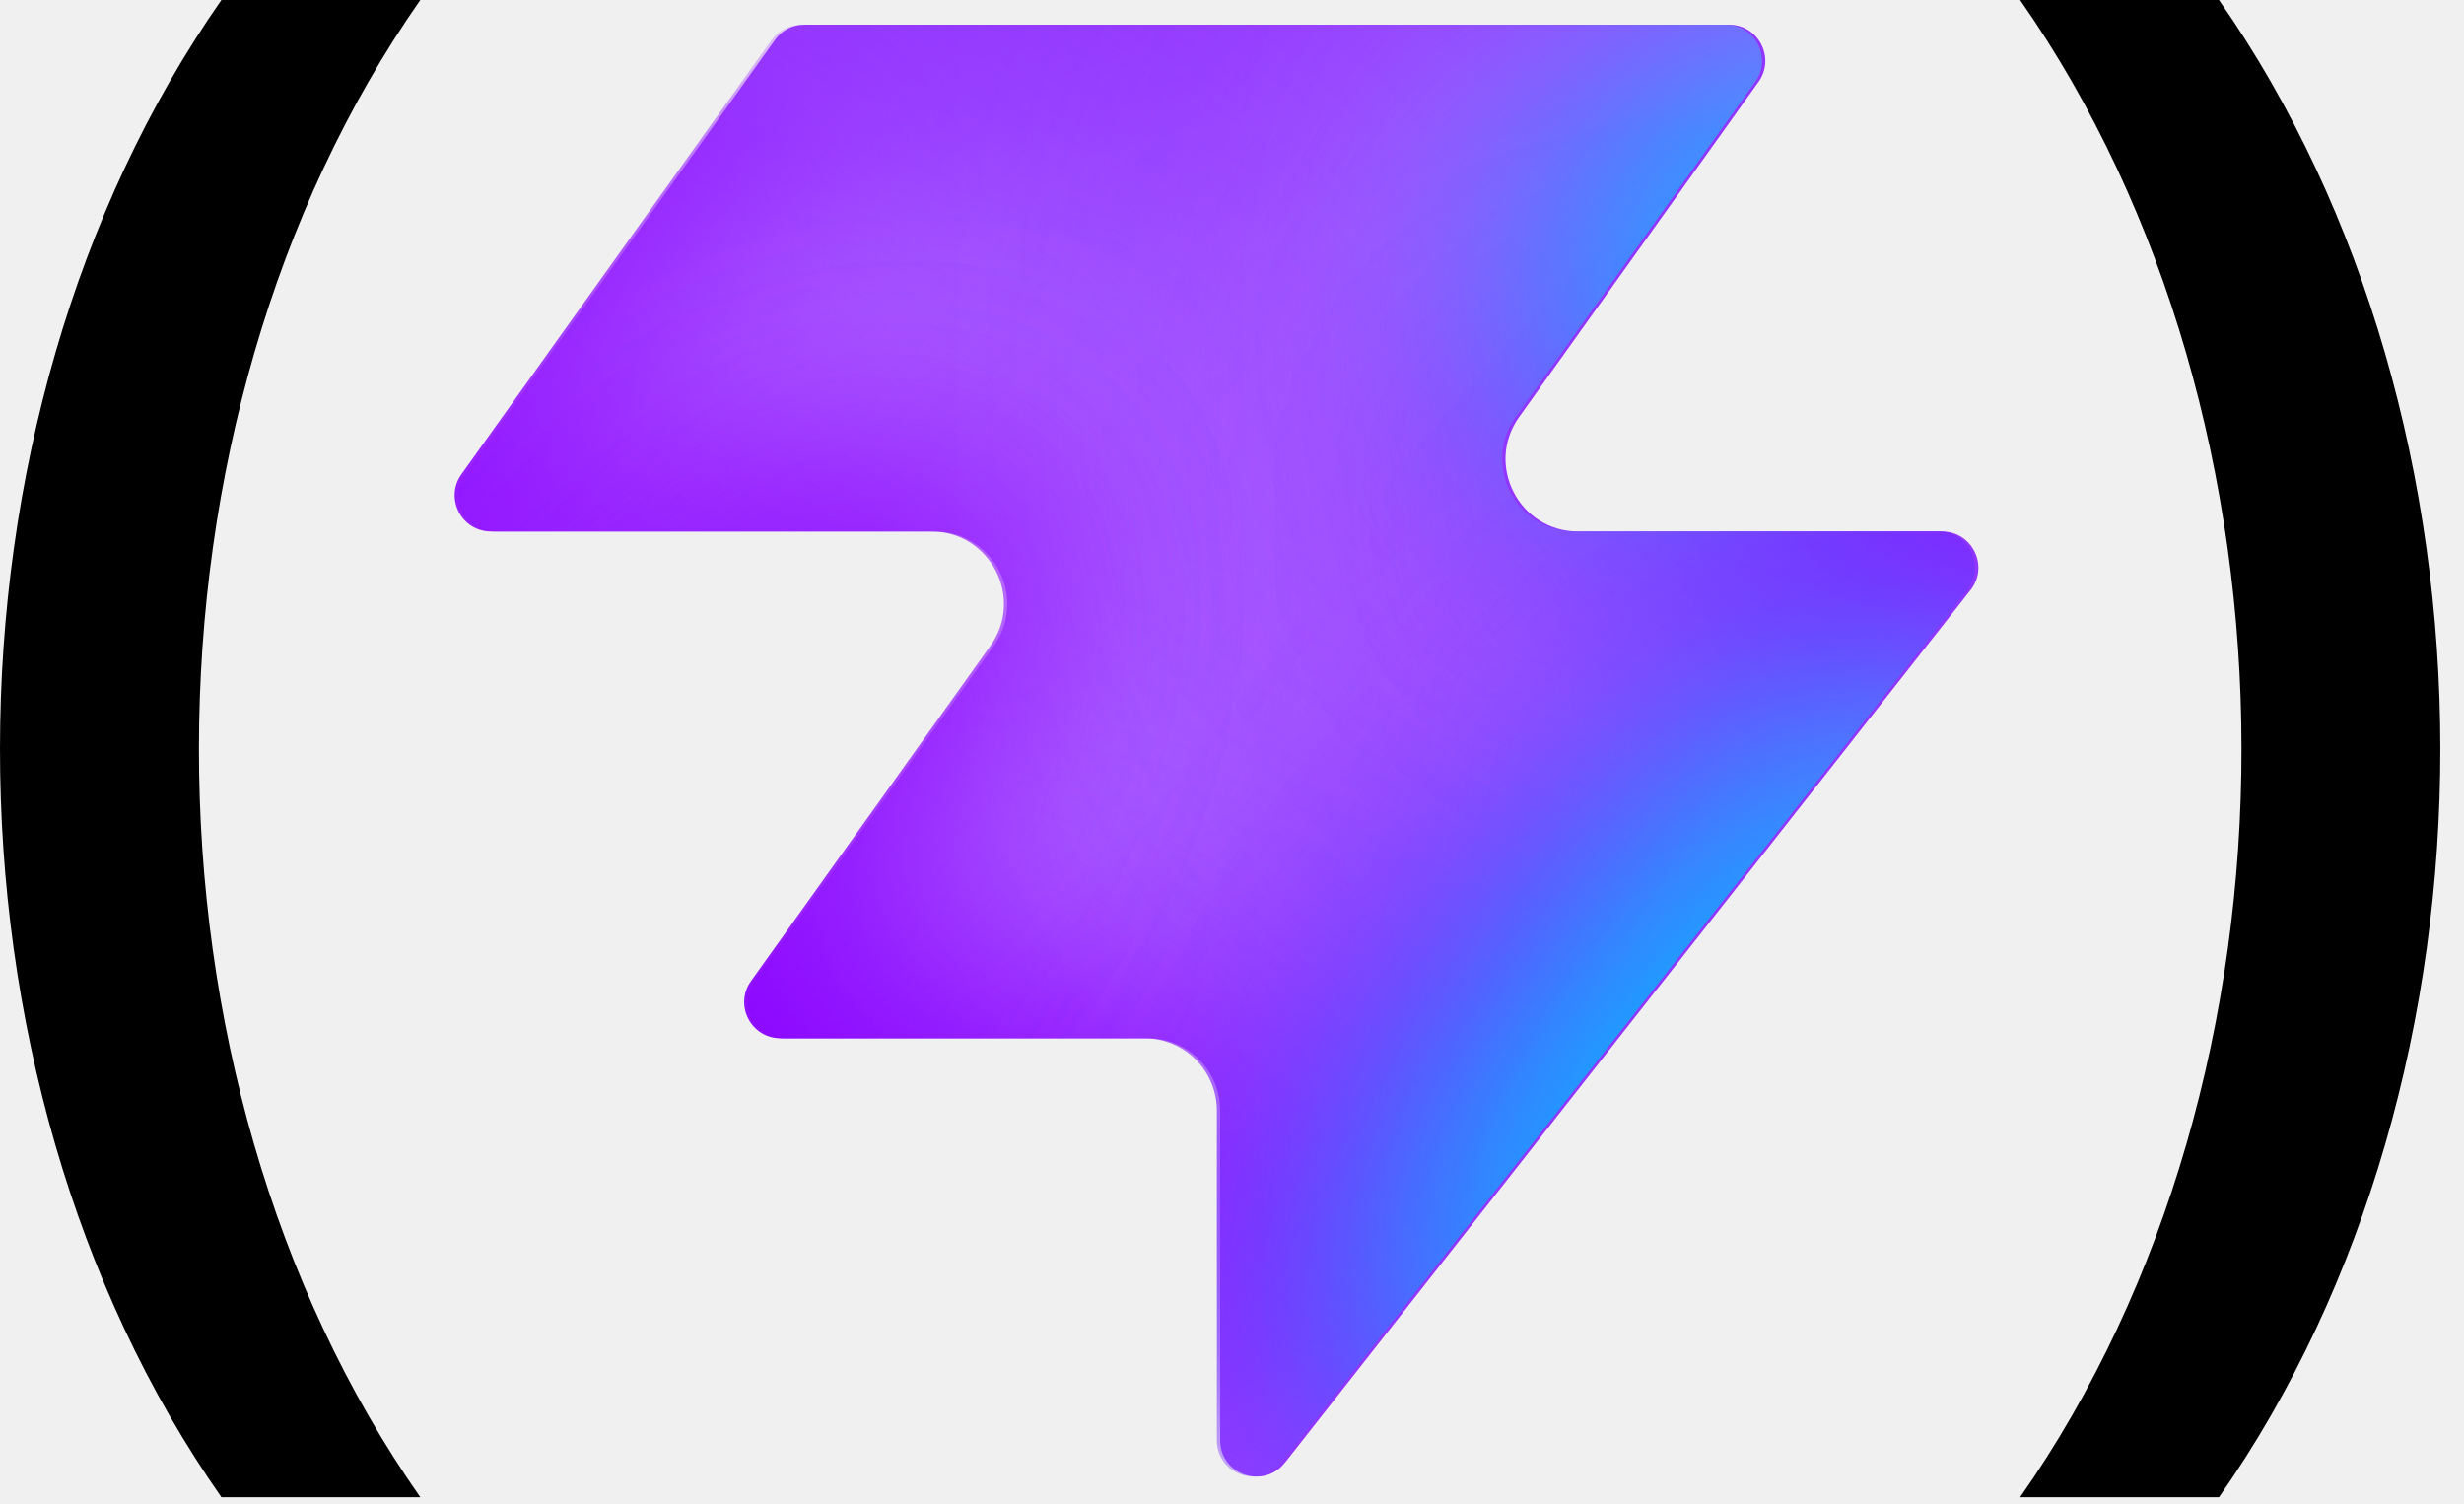
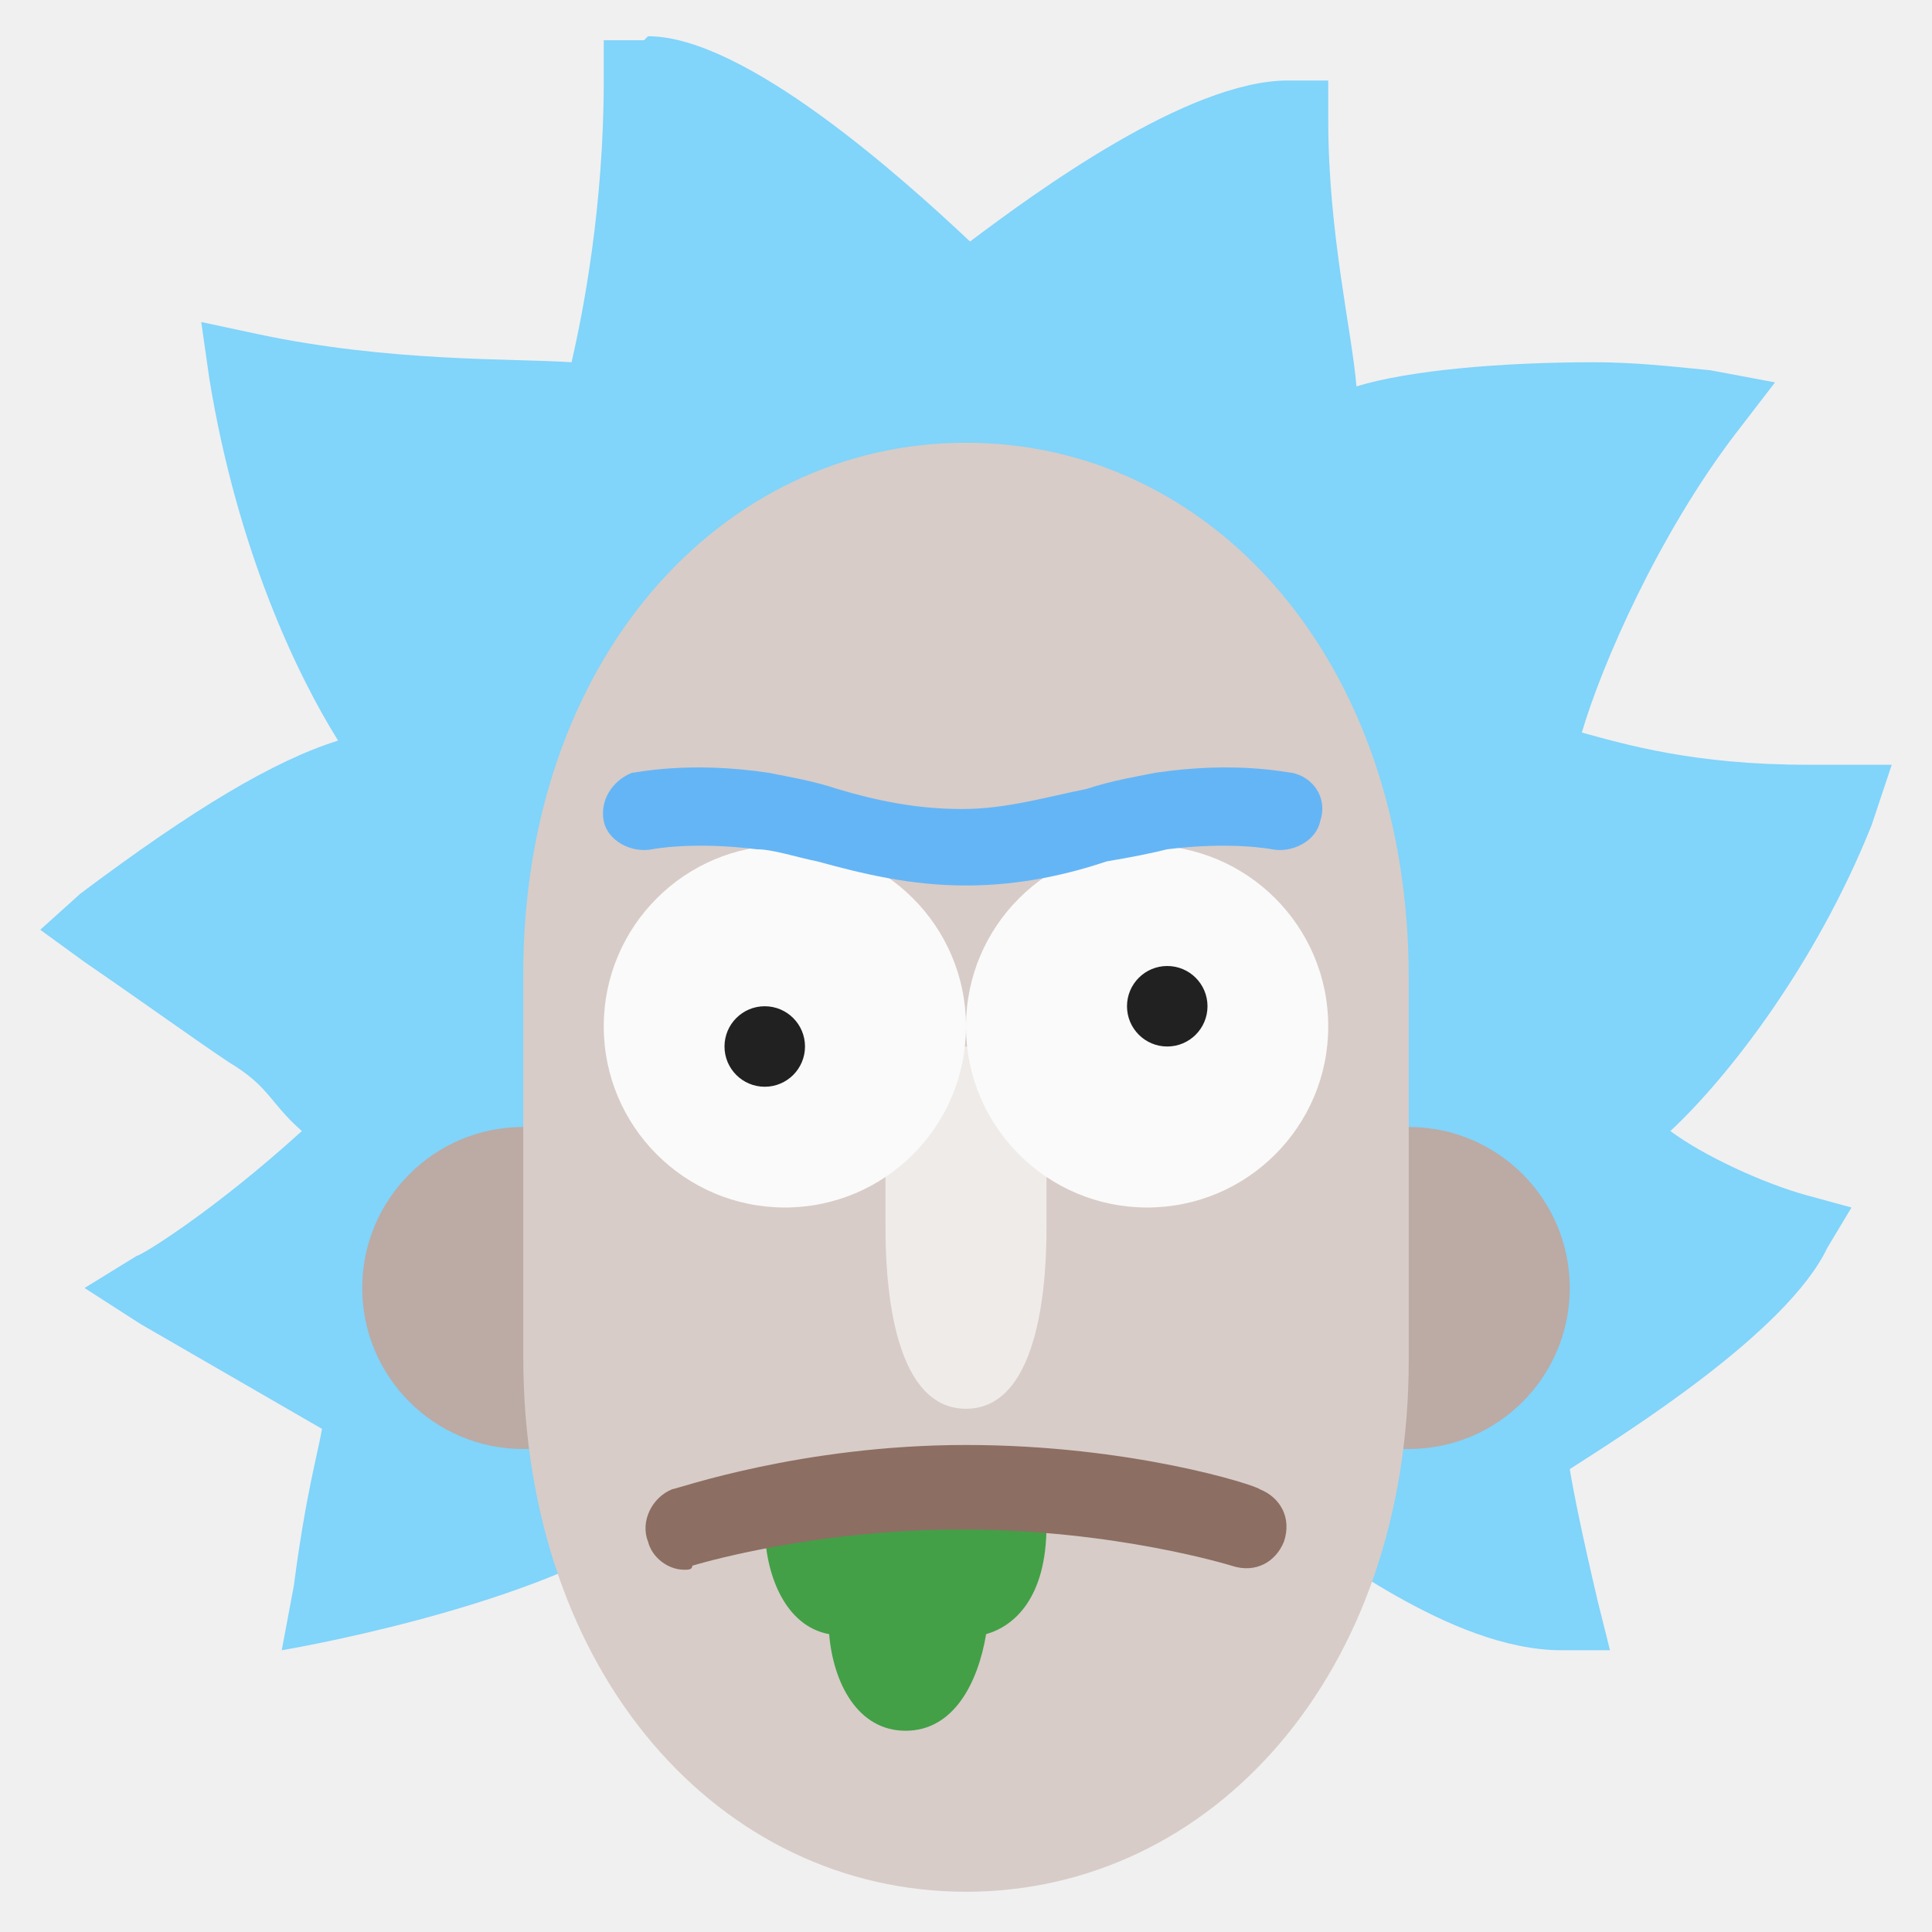
- <svg xmlns="http://www.w3.org/2000/svg" width="77" height="47" fill="none" aria-labelledby="vite-logo-title" viewBox="0 0 77 47">
-   <style>.parenthesis{fill:#000}@media (prefers-color-scheme:dark){.parenthesis{fill:#fff}}</style>
-   <path fill="#9135ff" d="M40.151 45.71c-.663.844-2.02.374-2.02-.699V34.708a2.26 2.26 0 0 0-2.262-2.262H24.493c-.92 0-1.457-1.04-.92-1.788l7.479-10.471c1.07-1.498 0-3.578-1.842-3.578H15.443c-.92 0-1.456-1.04-.92-1.788l9.696-13.576c.213-.297.556-.474.92-.474h28.894c.92 0 1.456 1.04.92 1.788l-7.48 10.472c-1.07 1.497 0 3.578 1.842 3.578h11.376c.944 0 1.474 1.087.89 1.83L40.153 45.712z" />
-   <mask id="a" width="48" height="47" x="14" y="0" maskUnits="userSpaceOnUse" style="mask-type:alpha">
-     <path fill="#000" d="M40.047 45.71c-.663.843-2.02.374-2.02-.699V34.708a2.26 2.26 0 0 0-2.262-2.262H24.389c-.92 0-1.457-1.04-.92-1.788l7.479-10.472c1.07-1.497 0-3.578-1.842-3.578H15.34c-.92 0-1.456-1.04-.92-1.788l9.696-13.575c.213-.297.556-.474.92-.474H53.93c.92 0 1.456 1.04.92 1.788L47.37 13.03c-1.07 1.498 0 3.578 1.842 3.578h11.376c.944 0 1.474 1.088.89 1.831L40.049 45.712z" />
-   </mask>
-   <g mask="url(#a)">
-     <g filter="url(#b)">
-       <ellipse cx="5.508" cy="14.704" fill="#eee6ff" rx="5.508" ry="14.704" transform="rotate(269.814 20.96 11.29)scale(-1 1)" />
-     </g>
-     <g filter="url(#c)">
-       <ellipse cx="10.399" cy="29.851" fill="#eee6ff" rx="10.399" ry="29.851" transform="rotate(89.814 -16.902 -8.275)scale(1 -1)" />
-     </g>
-     <g filter="url(#d)">
-       <ellipse cx="5.508" cy="30.487" fill="#8900ff" rx="5.508" ry="30.487" transform="rotate(89.814 -19.197 -7.127)scale(1 -1)" />
-     </g>
-     <g filter="url(#e)">
-       <ellipse cx="5.508" cy="30.599" fill="#8900ff" rx="5.508" ry="30.599" transform="rotate(89.814 -25.928 4.177)scale(1 -1)" />
-     </g>
-     <g filter="url(#f)">
-       <ellipse cx="5.508" cy="30.599" fill="#8900ff" rx="5.508" ry="30.599" transform="rotate(89.814 -25.738 5.52)scale(1 -1)" />
-     </g>
-     <g filter="url(#g)">
-       <ellipse cx="14.072" cy="22.078" fill="#eee6ff" rx="14.072" ry="22.078" transform="rotate(93.35 31.245 55.578)scale(-1 1)" />
-     </g>
-     <g filter="url(#h)">
-       <ellipse cx="3.47" cy="21.501" fill="#8900ff" rx="3.47" ry="21.501" transform="rotate(89.009 35.419 55.202)scale(-1 1)" />
-     </g>
-     <g filter="url(#i)">
-       <ellipse cx="3.47" cy="21.501" fill="#8900ff" rx="3.47" ry="21.501" transform="rotate(89.009 35.419 55.202)scale(-1 1)" />
-     </g>
-     <g filter="url(#j)">
-       <ellipse cx="14.592" cy="9.743" fill="#8900ff" rx="4.407" ry="29.108" transform="rotate(39.51 14.592 9.743)" />
-     </g>
-     <g filter="url(#k)">
-       <ellipse cx="61.728" cy="-5.321" fill="#8900ff" rx="4.407" ry="29.108" transform="rotate(37.892 61.728 -5.32)" />
-     </g>
-     <g filter="url(#l)">
-       <ellipse cx="55.618" cy="7.104" fill="#00c2ff" rx="5.971" ry="9.665" transform="rotate(37.892 55.618 7.104)" />
-     </g>
-     <g filter="url(#m)">
-       <ellipse cx="12.326" cy="39.103" fill="#8900ff" rx="4.407" ry="29.108" transform="rotate(37.892 12.326 39.103)" />
-     </g>
-     <g filter="url(#n)">
-       <ellipse cx="12.326" cy="39.103" fill="#8900ff" rx="4.407" ry="29.108" transform="rotate(37.892 12.326 39.103)" />
-     </g>
-     <g filter="url(#o)">
-       <ellipse cx="49.857" cy="30.678" fill="#8900ff" rx="4.407" ry="29.108" transform="rotate(37.892 49.857 30.678)" />
-     </g>
-     <g filter="url(#p)">
-       <ellipse cx="52.623" cy="33.171" fill="#00c2ff" rx="5.971" ry="15.297" transform="rotate(37.892 52.623 33.17)" />
-     </g>
+ <svg xmlns="http://www.w3.org/2000/svg" x="0px" y="0px" width="100" height="100" viewBox="0 0 48 48">
+   <path fill="#81d4fa" d="M47,19l-1.5,0c-0.2,0-0.4,0-0.6,0c-2.8,0-4.5-0.5-5.6-0.8c0.5-1.7,1.9-4.9,3.8-7.4l1-1.3l-1.6-0.3 C41.5,9.1,40.6,9,39.6,9c-2.3,0-4.6,0.2-5.9,0.6C33.6,8.3,33,5.8,33,3V2h-1c-2.5,0-6.3,2.8-7.9,4c-1.7-1.6-5.6-5.1-8-5.1L16,1l-1,0 v1c0,3.1-0.5,5.7-0.8,7c-1.5-0.1-4.5,0-7.8-0.7L5,8l0.2,1.4c0.7,4.3,2.2,7.4,3.2,9c-1.6,0.5-3.6,1.7-6.4,3.8L1,23.1l1.1,0.8 c1.6,1.1,2.7,1.9,3.6,2.5c1,0.6,1,1,1.8,1.7c-2.2,2-4,3.1-4.1,3.1L2.1,32l1.4,0.9L8,35.5c-0.1,0.6-0.4,1.6-0.7,3.9L7,41c0,0,6-1,9-3 h16c0.9,0.4,4,3,6.8,3H40l-0.3-1.2c-0.4-1.7-0.6-2.7-0.7-3.3c1.4-0.9,5.4-3.4,6.4-5.5L46,30l-1.1-0.3c-1.1-0.3-2.6-1-3.4-1.6 c1.4-1.3,3.6-4.1,5-7.6L47,19z" />
+   <path fill="#bcaaa4" d="M35 28A4 4 0 1 0 35 36 4 4 0 1 0 35 28zM13 28A4 4 0 1 0 13 36 4 4 0 1 0 13 28z" />
+   <path fill="#d7ccc8" d="M24,11c-6.1,0-11,5.4-11,13.2v9.5C13,41.6,17.9,47,24,47s11-5.4,11-13.2v-9.5C35,16.4,30.1,11,24,11z" />
+   <path fill="#43a047" d="M25.1,37h-5.3H19v0.9c0,1.2,0.5,2.5,1.6,2.7c0.1,1.2,0.7,2.4,1.9,2.4c1.2,0,1.8-1.2,2-2.4 c0.7-0.2,1.5-0.9,1.5-2.7V37H25.1z" />
+   <path fill="#8d6e63" d="M17,39c-0.4,0-0.8-0.3-0.9-0.7c-0.2-0.5,0.1-1.1,0.6-1.3c0.1,0,3.2-1.1,7.3-1.1c4.1,0,7.2,1,7.3,1.1 c0.5,0.2,0.8,0.7,0.6,1.3c-0.2,0.5-0.7,0.8-1.3,0.6c0,0-2.9-0.9-6.7-0.9c-3.8,0-6.7,0.9-6.7,0.9C17.2,39,17.1,39,17,39z" />
+   <path fill="#efebe9" d="M22,26v4.5c0,1.1,0.1,4.5,2,4.5s2-3.4,2-4.5V26H22z" />
+   <path fill="#fafafa" d="M28.5 21A4.5 4.5 0 1 0 28.5 30A4.5 4.5 0 1 0 28.5 21Z" />
+   <path fill="#fafafa" d="M19.5 21A4.5 4.5 0 1 0 19.5 30A4.5 4.5 0 1 0 19.5 21Z" />
+   <g>
+     <path fill="#212121" d="M29 24A1 1 0 1 0 29 26 1 1 0 1 0 29 24zM19 25A1 1 0 1 0 19 27 1 1 0 1 0 19 25z" />
  </g>
-   <path d="M6.919 0c-9.198 13.166-9.252 33.575 0 46.789h6.215c-9.25-13.214-9.196-33.623 0-46.789zm62.424 0h-6.215c9.198 13.166 9.252 33.575 0 46.789h6.215c9.25-13.214 9.196-33.623 0-46.789" class="parenthesis" />
-   <defs>
-     <filter id="b" width="60.045" height="41.654" x="-5.564" y="16.92" color-interpolation-filters="sRGB" filterUnits="userSpaceOnUse">
-       <feFlood flood-opacity="0" result="BackgroundImageFix" />
-       <feBlend in="SourceGraphic" in2="BackgroundImageFix" result="shape" />
-       <feGaussianBlur result="effect1_foregroundBlur_2002_17286" stdDeviation="7.659" />
-     </filter>
-     <filter id="c" width="90.34" height="51.437" x="-40.407" y="-6.762" color-interpolation-filters="sRGB" filterUnits="userSpaceOnUse">
-       <feFlood flood-opacity="0" result="BackgroundImageFix" />
-       <feBlend in="SourceGraphic" in2="BackgroundImageFix" result="shape" />
-       <feGaussianBlur result="effect1_foregroundBlur_2002_17286" stdDeviation="7.659" />
-     </filter>
-     <filter id="d" width="79.355" height="29.4" x="-35.435" y="2.801" color-interpolation-filters="sRGB" filterUnits="userSpaceOnUse">
-       <feFlood flood-opacity="0" result="BackgroundImageFix" />
-       <feBlend in="SourceGraphic" in2="BackgroundImageFix" result="shape" />
-       <feGaussianBlur result="effect1_foregroundBlur_2002_17286" stdDeviation="4.596" />
-     </filter>
-     <filter id="e" width="79.579" height="29.4" x="-30.84" y="20.8" color-interpolation-filters="sRGB" filterUnits="userSpaceOnUse">
-       <feFlood flood-opacity="0" result="BackgroundImageFix" />
-       <feBlend in="SourceGraphic" in2="BackgroundImageFix" result="shape" />
-       <feGaussianBlur result="effect1_foregroundBlur_2002_17286" stdDeviation="4.596" />
-     </filter>
-     <filter id="f" width="79.579" height="29.4" x="-29.307" y="21.949" color-interpolation-filters="sRGB" filterUnits="userSpaceOnUse">
-       <feFlood flood-opacity="0" result="BackgroundImageFix" />
-       <feBlend in="SourceGraphic" in2="BackgroundImageFix" result="shape" />
-       <feGaussianBlur result="effect1_foregroundBlur_2002_17286" stdDeviation="4.596" />
-     </filter>
-     <filter id="g" width="74.749" height="58.852" x="29.961" y="-17.13" color-interpolation-filters="sRGB" filterUnits="userSpaceOnUse">
-       <feFlood flood-opacity="0" result="BackgroundImageFix" />
-       <feBlend in="SourceGraphic" in2="BackgroundImageFix" result="shape" />
-       <feGaussianBlur result="effect1_foregroundBlur_2002_17286" stdDeviation="7.659" />
-     </filter>
-     <filter id="h" width="61.377" height="25.362" x="37.754" y="3.055" color-interpolation-filters="sRGB" filterUnits="userSpaceOnUse">
-       <feFlood flood-opacity="0" result="BackgroundImageFix" />
-       <feBlend in="SourceGraphic" in2="BackgroundImageFix" result="shape" />
-       <feGaussianBlur result="effect1_foregroundBlur_2002_17286" stdDeviation="4.596" />
-     </filter>
-     <filter id="i" width="61.377" height="25.362" x="37.754" y="3.055" color-interpolation-filters="sRGB" filterUnits="userSpaceOnUse">
-       <feFlood flood-opacity="0" result="BackgroundImageFix" />
-       <feBlend in="SourceGraphic" in2="BackgroundImageFix" result="shape" />
-       <feGaussianBlur result="effect1_foregroundBlur_2002_17286" stdDeviation="4.596" />
-     </filter>
-     <filter id="j" width="56.045" height="63.649" x="-13.43" y="-22.082" color-interpolation-filters="sRGB" filterUnits="userSpaceOnUse">
-       <feFlood flood-opacity="0" result="BackgroundImageFix" />
-       <feBlend in="SourceGraphic" in2="BackgroundImageFix" result="shape" />
-       <feGaussianBlur result="effect1_foregroundBlur_2002_17286" stdDeviation="4.596" />
-     </filter>
-     <filter id="k" width="54.814" height="64.646" x="34.321" y="-37.644" color-interpolation-filters="sRGB" filterUnits="userSpaceOnUse">
-       <feFlood flood-opacity="0" result="BackgroundImageFix" />
-       <feBlend in="SourceGraphic" in2="BackgroundImageFix" result="shape" />
-       <feGaussianBlur result="effect1_foregroundBlur_2002_17286" stdDeviation="4.596" />
-     </filter>
-     <filter id="l" width="33.541" height="35.313" x="38.847" y="-10.552" color-interpolation-filters="sRGB" filterUnits="userSpaceOnUse">
-       <feFlood flood-opacity="0" result="BackgroundImageFix" />
-       <feBlend in="SourceGraphic" in2="BackgroundImageFix" result="shape" />
-       <feGaussianBlur result="effect1_foregroundBlur_2002_17286" stdDeviation="4.596" />
-     </filter>
-     <filter id="m" width="54.814" height="64.646" x="-15.081" y="6.78" color-interpolation-filters="sRGB" filterUnits="userSpaceOnUse">
-       <feFlood flood-opacity="0" result="BackgroundImageFix" />
-       <feBlend in="SourceGraphic" in2="BackgroundImageFix" result="shape" />
-       <feGaussianBlur result="effect1_foregroundBlur_2002_17286" stdDeviation="4.596" />
-     </filter>
-     <filter id="n" width="54.814" height="64.646" x="-15.081" y="6.78" color-interpolation-filters="sRGB" filterUnits="userSpaceOnUse">
-       <feFlood flood-opacity="0" result="BackgroundImageFix" />
-       <feBlend in="SourceGraphic" in2="BackgroundImageFix" result="shape" />
-       <feGaussianBlur result="effect1_foregroundBlur_2002_17286" stdDeviation="4.596" />
-     </filter>
-     <filter id="o" width="54.814" height="64.646" x="22.45" y="-1.645" color-interpolation-filters="sRGB" filterUnits="userSpaceOnUse">
-       <feFlood flood-opacity="0" result="BackgroundImageFix" />
-       <feBlend in="SourceGraphic" in2="BackgroundImageFix" result="shape" />
-       <feGaussianBlur result="effect1_foregroundBlur_2002_17286" stdDeviation="4.596" />
-     </filter>
-     <filter id="p" width="39.409" height="43.623" x="32.919" y="11.36" color-interpolation-filters="sRGB" filterUnits="userSpaceOnUse">
-       <feFlood flood-opacity="0" result="BackgroundImageFix" />
-       <feBlend in="SourceGraphic" in2="BackgroundImageFix" result="shape" />
-       <feGaussianBlur result="effect1_foregroundBlur_2002_17286" stdDeviation="4.596" />
-     </filter>
-   </defs>
+   <g>
+     <path fill="#64b5f6" d="M24,22c-1.4,0-2.6-0.3-3.7-0.6c-0.5-0.1-1.1-0.3-1.5-0.3c-1.6-0.2-2.6,0-2.6,0 c-0.5,0.1-1.1-0.2-1.2-0.7c-0.1-0.5,0.2-1,0.7-1.2c0.1,0,1.4-0.3,3.4,0c0.5,0.1,1.1,0.2,1.7,0.4c1,0.3,2,0.5,3.1,0.5 s2.1-0.3,3.1-0.5c0.6-0.2,1.2-0.3,1.7-0.4c2-0.3,3.3,0,3.4,0c0.5,0.1,0.9,0.6,0.7,1.2c-0.1,0.5-0.7,0.8-1.2,0.7c0,0-1-0.2-2.6,0 c-0.4,0.1-0.9,0.2-1.5,0.3C26.6,21.7,25.4,22,24,22z" />
+   </g>
</svg>
